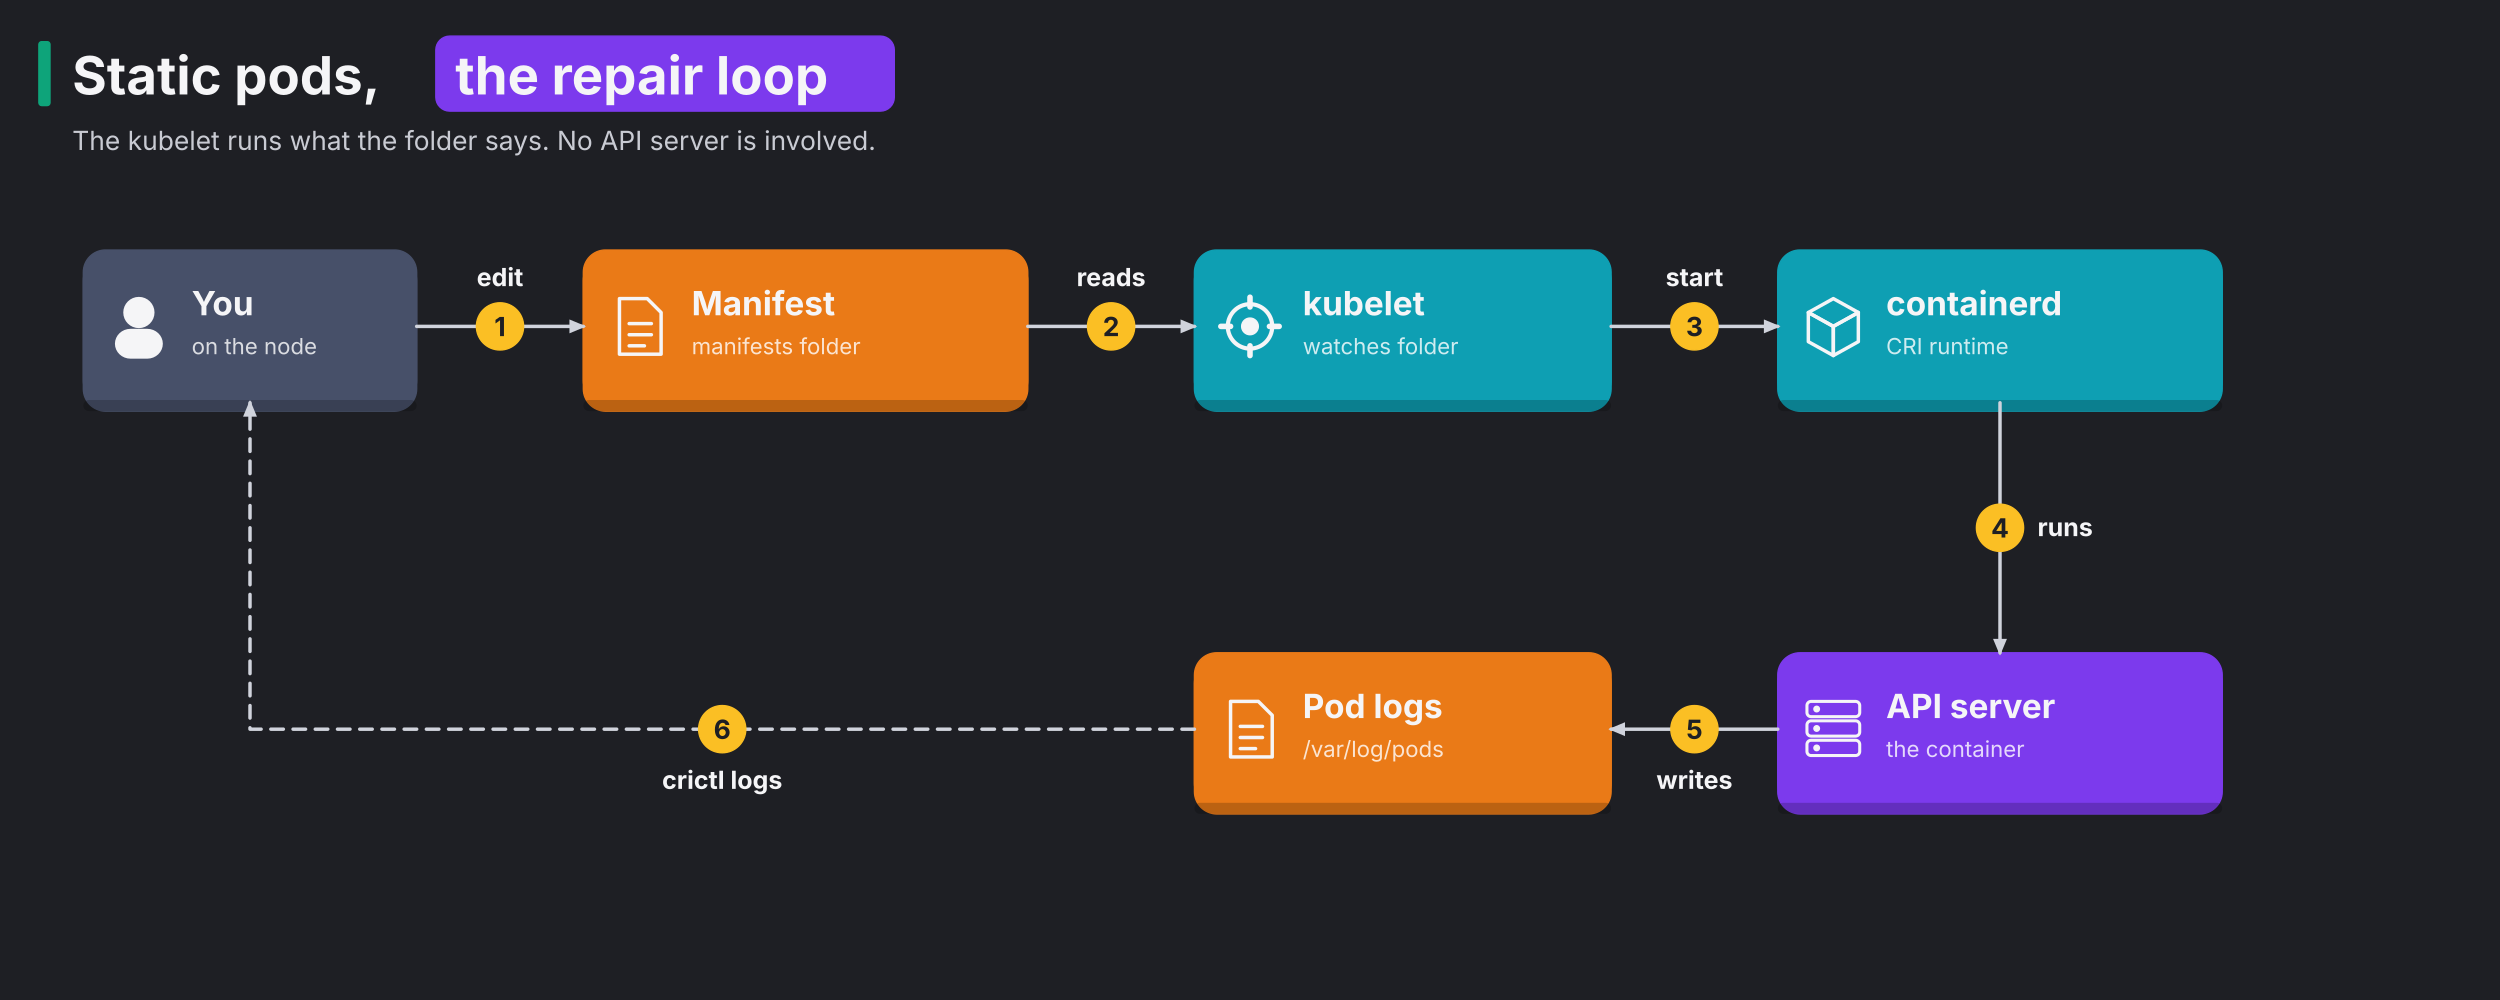
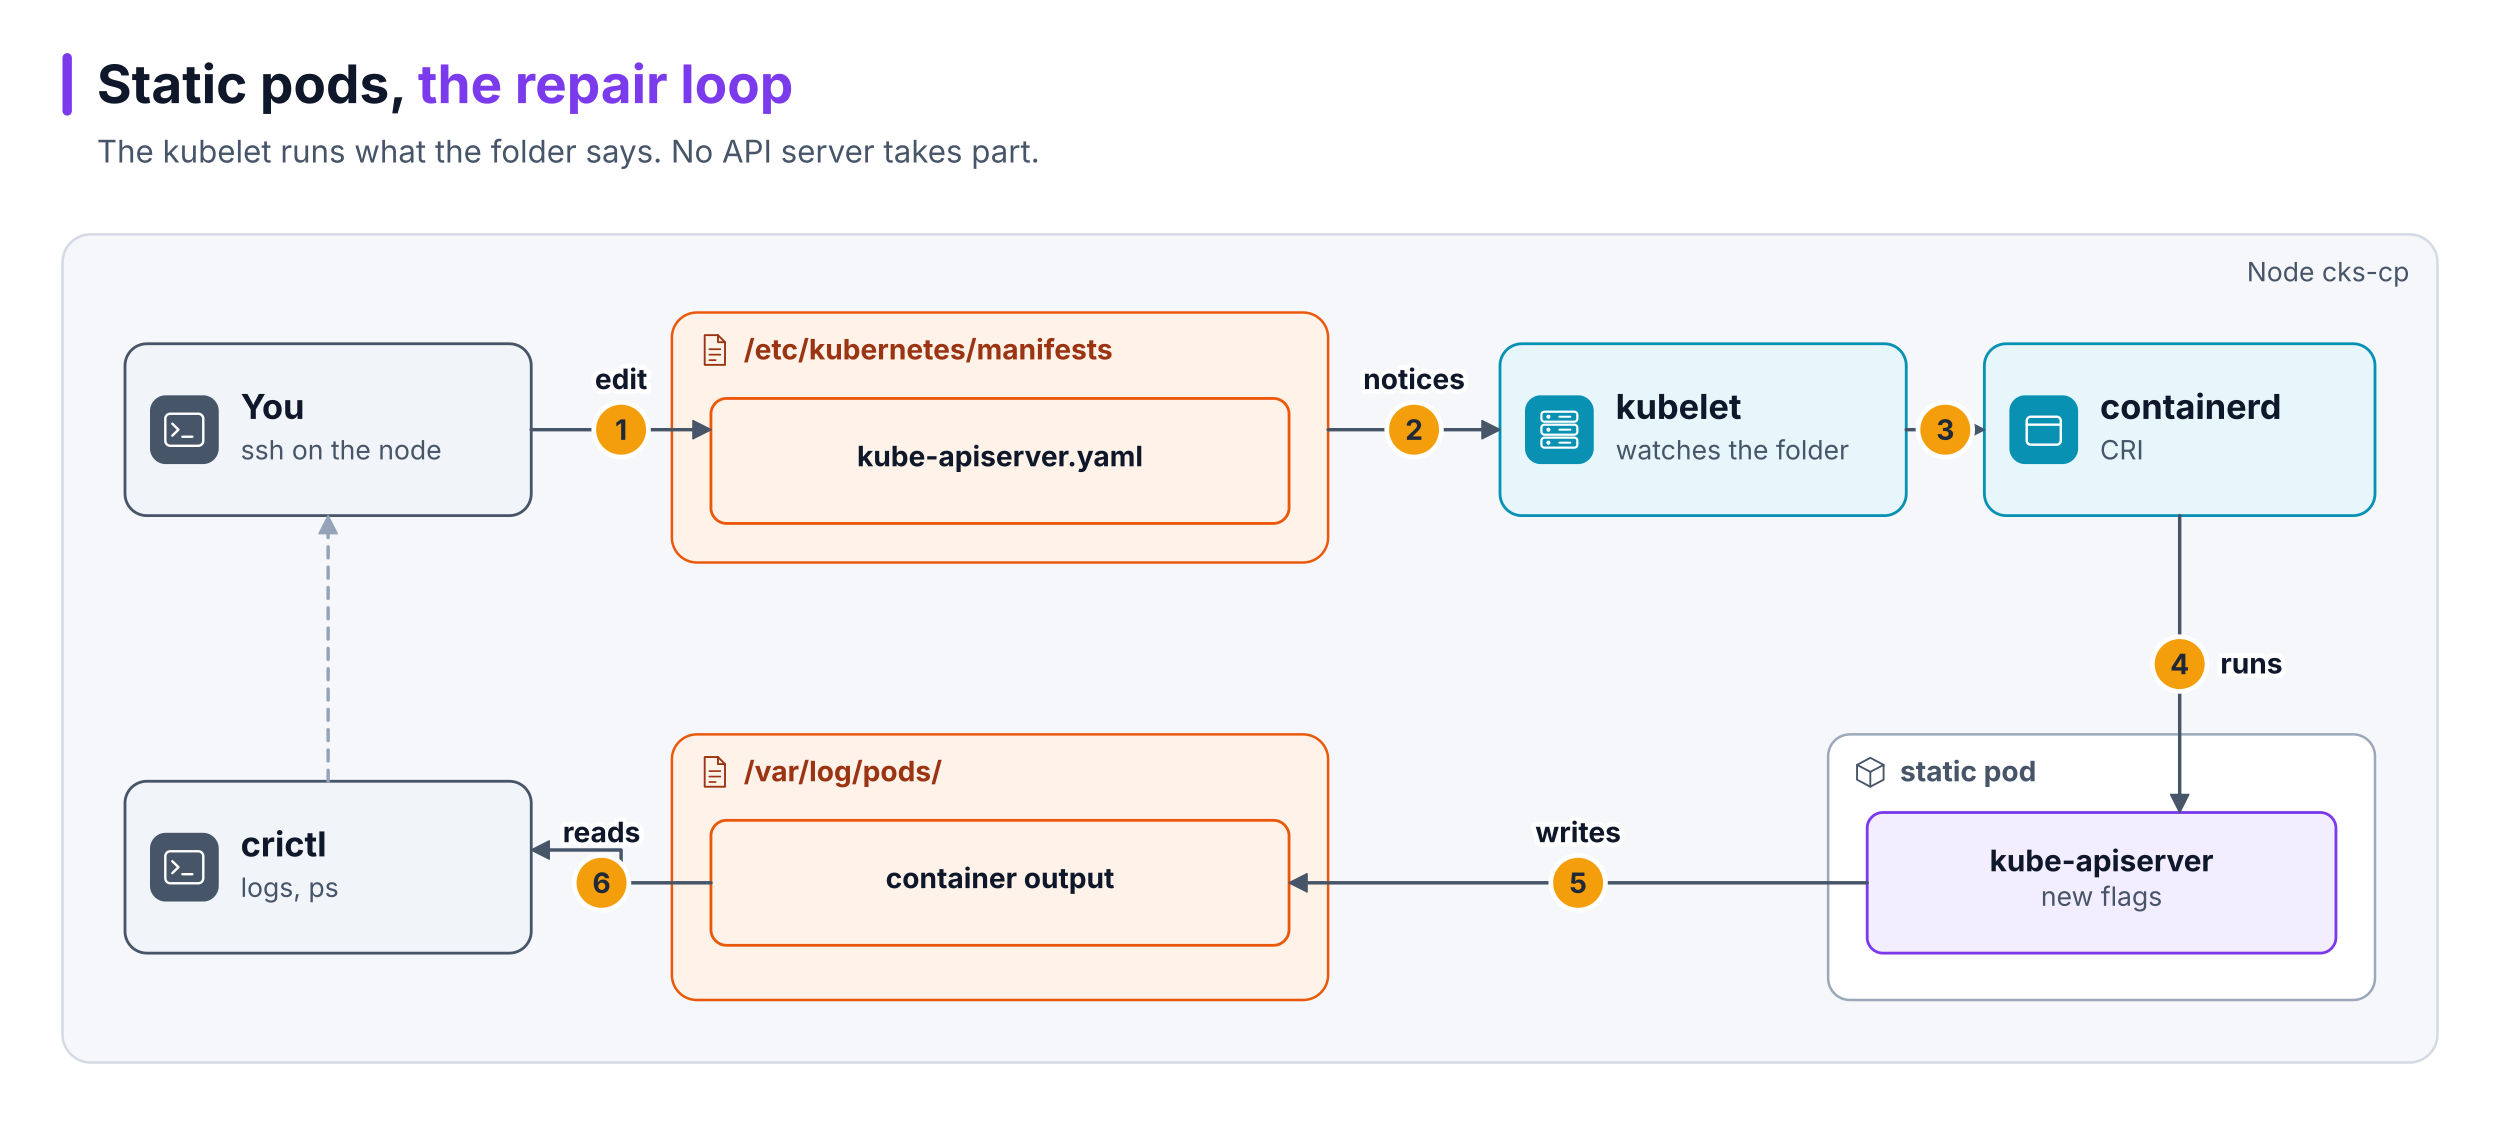
- <svg xmlns="http://www.w3.org/2000/svg" width="1800" height="720" viewBox="0 0 1800 720" font-family="Inter, -apple-system, 'Segoe UI', Helvetica, Arial, sans-serif">
-   <rect width="1800" height="720" fill="#1e1f24" />
-   <defs>
-     <marker id="h" markerWidth="12" markerHeight="10" refX="10" refY="5" orient="auto" markerUnits="userSpaceOnUse">
-       <path d="M0,0 L12,5 L0,10 z" fill="#d0d3dc" />
-     </marker>
-   </defs>
-   <rect x="28.0" y="30.0" width="8.0" height="46.0" rx="2" fill="#0ea47a" stroke="#0ea47a" stroke-width="1" />
-   <text x="52.0" y="68.0" font-size="38" fill="#f5f5f7" font-weight="700" text-anchor="start">Static pods,</text>
-   <rect x="313.8" y="26.0" width="330.1" height="54.0" rx="10" fill="#7c3aed" stroke="#7c3aed" stroke-width="1" />
-   <text x="327.8" y="68.0" font-size="38" fill="#f5f5f7" font-weight="700" text-anchor="start">the repair loop</text>
-   <text x="52.0" y="108.0" font-size="19" fill="#c9cbd3" text-anchor="start">The kubelet runs what the folder says. No API server is involved.</text>
-   <rect x="60.0" y="186.0" width="240.0" height="110.0" rx="16" fill="#475069" stroke="#475069" stroke-width="1" />
-   <rect x="60.0" y="180.0" width="240.0" height="110.0" rx="16" fill="#475069" stroke="#475069" stroke-width="1" />
-   <rect x="60.0" y="288.0" width="240.0" height="8.0" rx="4" fill="#00000033" stroke="#00000033" stroke-width="0" />
-   <ellipse cx="100.0" cy="225.0" rx="10" ry="10" fill="#f5f5f7" stroke="#f5f5f7" stroke-width="2.5" />
-   <rect x="84.0" y="238.0" width="32.0" height="19.0" rx="10" fill="#f5f5f7" stroke="#f5f5f7" stroke-width="2.5" />
-   <text x="138.0" y="227.0" font-size="24" fill="#f5f5f7" font-weight="700" text-anchor="start">You</text>
-   <text x="138.0" y="255.0" font-size="16" fill="#ffffffcc" text-anchor="start">on the node</text>
-   <rect x="420.0" y="186.0" width="320.0" height="110.0" rx="16" fill="#ea7a17" stroke="#ea7a17" stroke-width="1" />
-   <rect x="420.0" y="180.0" width="320.0" height="110.0" rx="16" fill="#ea7a17" stroke="#ea7a17" stroke-width="1" />
-   <rect x="420.0" y="288.0" width="320.0" height="8.0" rx="4" fill="#00000033" stroke="#00000033" stroke-width="0" />
-   <polygon points="446.0,215.0 466.0,215.0 476.0,225.0 476.0,255.0 446.0,255.0" fill="none" stroke="#f5f5f7" stroke-width="2.5" stroke-linejoin="round" />
-   <polyline points="453.0,233.0 469.0,233.0" fill="none" stroke="#f5f5f7" stroke-width="2.5" stroke-linecap="round" stroke-linejoin="round" />
-   <polyline points="453.0,241.0 469.0,241.0" fill="none" stroke="#f5f5f7" stroke-width="2.5" stroke-linecap="round" stroke-linejoin="round" />
-   <polyline points="453.0,249.0 464.0,249.0" fill="none" stroke="#f5f5f7" stroke-width="2.5" stroke-linecap="round" stroke-linejoin="round" />
-   <text x="498.0" y="227.0" font-size="24" fill="#f5f5f7" font-weight="700" text-anchor="start">Manifest</text>
-   <text x="498.0" y="255.0" font-size="16" fill="#ffffffcc" text-anchor="start">manifests folder</text>
-   <rect x="860.0" y="186.0" width="300.0" height="110.0" rx="16" fill="#0e9fb3" stroke="#0e9fb3" stroke-width="1" />
-   <rect x="860.0" y="180.0" width="300.0" height="110.0" rx="16" fill="#0e9fb3" stroke="#0e9fb3" stroke-width="1" />
-   <rect x="860.0" y="288.0" width="300.0" height="8.0" rx="4" fill="#00000033" stroke="#00000033" stroke-width="0" />
-   <ellipse cx="900.0" cy="235.0" rx="16" ry="16" fill="none" stroke="#f5f5f7" stroke-width="3" />
-   <ellipse cx="900.0" cy="235.0" rx="6" ry="6" fill="#f5f5f7" stroke="#f5f5f7" stroke-width="1" />
-   <polyline points="900.0,214.0 900.0,221.0" fill="none" stroke="#f5f5f7" stroke-width="4" stroke-linecap="round" stroke-linejoin="round" />
-   <polyline points="900.0,249.0 900.0,256.0" fill="none" stroke="#f5f5f7" stroke-width="4" stroke-linecap="round" stroke-linejoin="round" />
-   <polyline points="879.0,235.0 886.0,235.0" fill="none" stroke="#f5f5f7" stroke-width="4" stroke-linecap="round" stroke-linejoin="round" />
-   <polyline points="914.0,235.0 921.0,235.0" fill="none" stroke="#f5f5f7" stroke-width="4" stroke-linecap="round" stroke-linejoin="round" />
-   <text x="938.0" y="227.0" font-size="24" fill="#f5f5f7" font-weight="700" text-anchor="start">kubelet</text>
-   <text x="938.0" y="255.0" font-size="16" fill="#ffffffcc" text-anchor="start">watches folder</text>
-   <rect x="1280.0" y="186.0" width="320.0" height="110.0" rx="16" fill="#0e9fb3" stroke="#0e9fb3" stroke-width="1" />
-   <rect x="1280.0" y="180.0" width="320.0" height="110.0" rx="16" fill="#0e9fb3" stroke="#0e9fb3" stroke-width="1" />
-   <rect x="1280.0" y="288.0" width="320.0" height="8.0" rx="4" fill="#00000033" stroke="#00000033" stroke-width="0" />
-   <polygon points="1320.0,215.0 1338.0,225.0 1320.0,235.0 1302.0,225.0" fill="none" stroke="#f5f5f7" stroke-width="2.5" stroke-linejoin="round" />
-   <polygon points="1302.0,225.0 1320.0,235.0 1320.0,256.0 1302.0,246.0" fill="none" stroke="#f5f5f7" stroke-width="2.5" stroke-linejoin="round" />
-   <polygon points="1338.0,225.0 1320.0,235.0 1320.0,256.0 1338.0,246.0" fill="none" stroke="#f5f5f7" stroke-width="2.5" stroke-linejoin="round" />
-   <text x="1358.0" y="227.0" font-size="24" fill="#f5f5f7" font-weight="700" text-anchor="start">containerd</text>
-   <text x="1358.0" y="255.0" font-size="16" fill="#ffffffcc" text-anchor="start">CRI runtime</text>
-   <polyline points="300.0,235.0 420.0,235.0" fill="none" stroke="#d0d3dc" stroke-width="2.5" stroke-linecap="round" stroke-linejoin="round" marker-end="url(#h)" />
-   <ellipse cx="360.0" cy="235.0" rx="17" ry="17" fill="#fbbf24" stroke="#fbbf24" stroke-width="1" />
-   <text x="360.0" y="242.0" font-size="19" fill="#1e1f24" font-weight="700" text-anchor="middle">1</text>
-   <text x="360.0" y="206.0" font-size="18" fill="#f5f5f7" font-weight="700" text-anchor="middle">edit</text>
-   <polyline points="740.0,235.0 860.0,235.0" fill="none" stroke="#d0d3dc" stroke-width="2.5" stroke-linecap="round" stroke-linejoin="round" marker-end="url(#h)" />
-   <ellipse cx="800.0" cy="235.0" rx="17" ry="17" fill="#fbbf24" stroke="#fbbf24" stroke-width="1" />
-   <text x="800.0" y="242.0" font-size="19" fill="#1e1f24" font-weight="700" text-anchor="middle">2</text>
-   <text x="800.0" y="206.0" font-size="18" fill="#f5f5f7" font-weight="700" text-anchor="middle">reads</text>
-   <polyline points="1160.0,235.0 1280.0,235.0" fill="none" stroke="#d0d3dc" stroke-width="2.5" stroke-linecap="round" stroke-linejoin="round" marker-end="url(#h)" />
-   <ellipse cx="1220.0" cy="235.0" rx="17" ry="17" fill="#fbbf24" stroke="#fbbf24" stroke-width="1" />
-   <text x="1220.0" y="242.0" font-size="19" fill="#1e1f24" font-weight="700" text-anchor="middle">3</text>
-   <text x="1220.0" y="206.0" font-size="18" fill="#f5f5f7" font-weight="700" text-anchor="middle">start</text>
-   <rect x="1280.0" y="476.0" width="320.0" height="110.0" rx="16" fill="#7c3aed" stroke="#7c3aed" stroke-width="1" />
-   <rect x="1280.0" y="470.0" width="320.0" height="110.0" rx="16" fill="#7c3aed" stroke="#7c3aed" stroke-width="1" />
-   <rect x="1280.0" y="578.0" width="320.0" height="8.0" rx="4" fill="#00000033" stroke="#00000033" stroke-width="0" />
-   <rect x="1301.0" y="505.0" width="38.0" height="11.0" rx="3" fill="none" stroke="#f5f5f7" stroke-width="2.2" />
-   <ellipse cx="1308.0" cy="510.5" rx="2" ry="2" fill="#f5f5f7" stroke="#f5f5f7" stroke-width="1" />
-   <rect x="1301.0" y="519.0" width="38.0" height="11.0" rx="3" fill="none" stroke="#f5f5f7" stroke-width="2.2" />
-   <ellipse cx="1308.0" cy="524.5" rx="2" ry="2" fill="#f5f5f7" stroke="#f5f5f7" stroke-width="1" />
-   <rect x="1301.0" y="533.0" width="38.0" height="11.0" rx="3" fill="none" stroke="#f5f5f7" stroke-width="2.2" />
-   <ellipse cx="1308.0" cy="538.5" rx="2" ry="2" fill="#f5f5f7" stroke="#f5f5f7" stroke-width="1" />
-   <text x="1358.0" y="517.0" font-size="24" fill="#f5f5f7" font-weight="700" text-anchor="start">API server</text>
-   <text x="1358.0" y="545.0" font-size="16" fill="#ffffffcc" text-anchor="start">the container</text>
-   <rect x="860.0" y="476.0" width="300.0" height="110.0" rx="16" fill="#ea7a17" stroke="#ea7a17" stroke-width="1" />
-   <rect x="860.0" y="470.0" width="300.0" height="110.0" rx="16" fill="#ea7a17" stroke="#ea7a17" stroke-width="1" />
-   <rect x="860.0" y="578.0" width="300.0" height="8.0" rx="4" fill="#00000033" stroke="#00000033" stroke-width="0" />
-   <polygon points="886.0,505.0 906.0,505.0 916.0,515.0 916.0,545.0 886.0,545.0" fill="none" stroke="#f5f5f7" stroke-width="2.5" stroke-linejoin="round" />
-   <polyline points="893.0,523.0 909.0,523.0" fill="none" stroke="#f5f5f7" stroke-width="2.5" stroke-linecap="round" stroke-linejoin="round" />
-   <polyline points="893.0,531.0 909.0,531.0" fill="none" stroke="#f5f5f7" stroke-width="2.5" stroke-linecap="round" stroke-linejoin="round" />
-   <polyline points="893.0,539.0 904.0,539.0" fill="none" stroke="#f5f5f7" stroke-width="2.5" stroke-linecap="round" stroke-linejoin="round" />
-   <text x="938.0" y="517.0" font-size="24" fill="#f5f5f7" font-weight="700" text-anchor="start">Pod logs</text>
-   <text x="938.0" y="545.0" font-size="16" fill="#ffffffcc" text-anchor="start">/var/log/pods</text>
-   <polyline points="1440.0,290.0 1440.0,470.0" fill="none" stroke="#d0d3dc" stroke-width="2.5" stroke-linecap="round" stroke-linejoin="round" marker-end="url(#h)" />
-   <ellipse cx="1440.0" cy="380.0" rx="17" ry="17" fill="#fbbf24" stroke="#fbbf24" stroke-width="1" />
-   <text x="1440.0" y="387.0" font-size="19" fill="#1e1f24" font-weight="700" text-anchor="middle">4</text>
-   <text x="1467.0" y="386.0" font-size="18" fill="#f5f5f7" font-weight="700" text-anchor="start">runs</text>
-   <polyline points="1280.0,525.0 1160.0,525.0" fill="none" stroke="#d0d3dc" stroke-width="2.5" stroke-linecap="round" stroke-linejoin="round" marker-end="url(#h)" />
-   <ellipse cx="1220.0" cy="525.0" rx="17" ry="17" fill="#fbbf24" stroke="#fbbf24" stroke-width="1" />
-   <text x="1220.0" y="532.0" font-size="19" fill="#1e1f24" font-weight="700" text-anchor="middle">5</text>
-   <text x="1220.0" y="568.0" font-size="18" fill="#f5f5f7" font-weight="700" text-anchor="middle">writes</text>
-   <polyline points="860.0,525.0 180.0,525.0 180.0,290.0" fill="none" stroke="#d0d3dc" stroke-width="2.5" stroke-linecap="round" stroke-linejoin="round" stroke-dasharray="9 7" marker-end="url(#h)" />
-   <ellipse cx="520.0" cy="525.0" rx="17" ry="17" fill="#fbbf24" stroke="#fbbf24" stroke-width="1" />
-   <text x="520.0" y="532.0" font-size="19" fill="#1e1f24" font-weight="700" text-anchor="middle">6</text>
-   <text x="520.0" y="568.0" font-size="18" fill="#f5f5f7" font-weight="700" text-anchor="middle">crictl logs</text>
+ <svg xmlns="http://www.w3.org/2000/svg" width="1600" height="720" viewBox="0 0 1600 720" font-family="Inter, -apple-system, 'Segoe UI', Helvetica, Arial, sans-serif">
+   <rect width="1600" height="720" fill="#ffffff" />
+   <rect x="40.0" y="34.0" width="6.0" height="40.0" rx="3.0" fill="#7c3aed" stroke="none" />
+   <text x="62" y="66" font-size="34" font-weight="700" fill="#0f172a">Static pods, <tspan fill="#7c3aed">the repair loop</tspan>
+   </text>
+   <text x="62.0" y="104.0" font-size="20.0" fill="#475569" text-anchor="start">The kubelet runs what the folder says. No API server takes part.</text>
+   <rect x="40.0" y="150.0" width="1520.0" height="530.0" rx="18.0" fill="#f5f7fa" stroke="#d3dae4" stroke-width="1.6" />
+   <text x="1542.0" y="180.0" font-size="17.0" fill="#475569" text-anchor="end">Node cks-cp</text>
+   <rect x="80.0" y="220.0" width="260.0" height="110.0" rx="14.0" fill="#f1f4f8" stroke="#475569" stroke-width="1.8" />
+   <rect x="96.0" y="253.0" width="44.0" height="44.0" rx="10.0" fill="#475569" stroke="none" />
+   <rect x="105.8" y="264.8" width="24.3" height="20.5" rx="3.2" fill="none" stroke="#ffffff" stroke-width="1.536" />
+   <polyline points="110.3,271.2 114.2,275.0 110.3,278.8" fill="none" stroke="#ffffff" stroke-width="1.54" stroke-linecap="round" stroke-linejoin="round" />
+   <polyline points="116.7,279.5 123.1,279.5" fill="none" stroke="#ffffff" stroke-width="1.54" stroke-linecap="round" stroke-linejoin="round" />
+   <text x="154.0" y="268.1" font-size="22.0" fill="#0f172a" font-weight="700" text-anchor="start">You</text>
+   <text x="154.0" y="294.0" font-size="17.0" fill="#475569" text-anchor="start">ssh on the node</text>
+   <rect x="430.0" y="200.0" width="420.0" height="160.0" rx="16.0" fill="#fff2e8" stroke="#ea580c" stroke-width="1.6" />
+   <polygon points="451.0,214.5 459.5,214.5 464.0,219.0 464.0,233.5 451.0,233.5" fill="none" stroke="#9a3412" stroke-width="1.20" stroke-linejoin="round" />
+   <polyline points="459.5,214.5 459.5,219.0 464.0,219.0" fill="none" stroke="#9a3412" stroke-width="1.20" stroke-linecap="round" stroke-linejoin="round" />
+   <polyline points="454.0,223.5 461.0,223.5" fill="none" stroke="#9a3412" stroke-width="1.10" stroke-linecap="round" stroke-linejoin="round" />
+   <polyline points="454.0,227.0 461.0,227.0" fill="none" stroke="#9a3412" stroke-width="1.10" stroke-linecap="round" stroke-linejoin="round" />
+   <polyline points="454.0,230.5 458.0,230.5" fill="none" stroke="#9a3412" stroke-width="1.10" stroke-linecap="round" stroke-linejoin="round" />
+   <text x="476.0" y="230.0" font-size="18.0" fill="#9a3412" font-weight="700" text-anchor="start">/etc/kubernetes/manifests</text>
+   <rect x="455.0" y="255.0" width="370.0" height="80.0" rx="10.0" fill="#fff2e8" stroke="#ea580c" stroke-width="1.8" />
+   <text x="640.0" y="298.4" font-size="18.0" fill="#0f172a" font-weight="700" text-anchor="middle">kube-apiserver.yaml</text>
+   <rect x="960.0" y="220.0" width="260.0" height="110.0" rx="14.0" fill="#e6f6fa" stroke="#0891b2" stroke-width="1.8" />
+   <rect x="976.0" y="253.0" width="44.0" height="44.0" rx="10.0" fill="#0891b2" stroke="none" />
+   <rect x="986.5" y="263.5" width="23.0" height="6.4" rx="1.9" fill="none" stroke="#ffffff" stroke-width="1.408" />
+   <ellipse cx="991.0" cy="266.7" rx="1.0" ry="1.0" fill="#ffffff" stroke="#ffffff" stroke-width="0.64" />
+   <polyline points="998.0,266.7 1005.0,266.7" fill="none" stroke="#ffffff" stroke-width="1.28" stroke-linecap="round" stroke-linejoin="round" />
+   <rect x="986.5" y="271.8" width="23.0" height="6.4" rx="1.9" fill="none" stroke="#ffffff" stroke-width="1.408" />
+   <ellipse cx="991.0" cy="275.0" rx="1.0" ry="1.0" fill="#ffffff" stroke="#ffffff" stroke-width="0.64" />
+   <polyline points="998.0,275.0 1005.0,275.0" fill="none" stroke="#ffffff" stroke-width="1.28" stroke-linecap="round" stroke-linejoin="round" />
+   <rect x="986.5" y="280.1" width="23.0" height="6.4" rx="1.9" fill="none" stroke="#ffffff" stroke-width="1.408" />
+   <ellipse cx="991.0" cy="283.3" rx="1.0" ry="1.0" fill="#ffffff" stroke="#ffffff" stroke-width="0.64" />
+   <polyline points="998.0,283.3 1005.0,283.3" fill="none" stroke="#ffffff" stroke-width="1.28" stroke-linecap="round" stroke-linejoin="round" />
+   <text x="1034.0" y="268.1" font-size="22.0" fill="#0f172a" font-weight="700" text-anchor="start">kubelet</text>
+   <text x="1034.0" y="294.0" font-size="17.0" fill="#475569" text-anchor="start">watches the folder</text>
+   <rect x="1270.0" y="220.0" width="250.0" height="110.0" rx="14.0" fill="#e6f6fa" stroke="#0891b2" stroke-width="1.8" />
+   <rect x="1286.0" y="253.0" width="44.0" height="44.0" rx="10.0" fill="#0891b2" stroke="none" />
+   <rect x="1297.1" y="266.7" width="21.8" height="17.9" rx="2.6" fill="none" stroke="#ffffff" stroke-width="1.536" />
+   <polyline points="1297.1,271.8 1318.9,271.8" fill="none" stroke="#ffffff" stroke-width="1.54" stroke-linecap="round" stroke-linejoin="round" />
+   <text x="1344.0" y="268.1" font-size="22.0" fill="#0f172a" font-weight="700" text-anchor="start">containerd</text>
+   <text x="1344.0" y="294.0" font-size="17.0" fill="#475569" text-anchor="start">CRI</text>
+   <rect x="1170.0" y="470.0" width="350.0" height="170.0" rx="14.0" fill="#ffffff" stroke="#9aa8ba" stroke-width="1.6" />
+   <polygon points="1197.0,485.0 1205.5,489.5 1205.5,499.0 1197.0,503.5 1188.5,499.0 1188.5,489.5" fill="none" stroke="#475569" stroke-width="1.20" stroke-linejoin="round" />
+   <polyline points="1188.5,489.5 1197.0,494.0 1205.5,489.5" fill="none" stroke="#475569" stroke-width="1.20" stroke-linecap="round" stroke-linejoin="round" />
+   <polyline points="1197.0,494.0 1197.0,503.5" fill="none" stroke="#475569" stroke-width="1.20" stroke-linecap="round" stroke-linejoin="round" />
+   <text x="1216.0" y="500.0" font-size="18.0" fill="#475569" font-weight="700" text-anchor="start">static pod</text>
+   <rect x="1195.0" y="520.0" width="300.0" height="90.0" rx="10.0" fill="#f2edff" stroke="#7c3aed" stroke-width="1.8" />
+   <text x="1345.0" y="557.6" font-size="19.0" fill="#0f172a" font-weight="700" text-anchor="middle">kube-apiserver</text>
+   <text x="1345.0" y="579.7" font-size="17.0" fill="#475569" text-anchor="middle">new flags</text>
+   <rect x="430.0" y="470.0" width="420.0" height="170.0" rx="16.0" fill="#fff2e8" stroke="#ea580c" stroke-width="1.6" />
+   <polygon points="451.0,484.5 459.5,484.5 464.0,489.0 464.0,503.5 451.0,503.5" fill="none" stroke="#9a3412" stroke-width="1.20" stroke-linejoin="round" />
+   <polyline points="459.5,484.5 459.5,489.0 464.0,489.0" fill="none" stroke="#9a3412" stroke-width="1.20" stroke-linecap="round" stroke-linejoin="round" />
+   <polyline points="454.0,493.5 461.0,493.5" fill="none" stroke="#9a3412" stroke-width="1.10" stroke-linecap="round" stroke-linejoin="round" />
+   <polyline points="454.0,497.0 461.0,497.0" fill="none" stroke="#9a3412" stroke-width="1.10" stroke-linecap="round" stroke-linejoin="round" />
+   <polyline points="454.0,500.5 458.0,500.5" fill="none" stroke="#9a3412" stroke-width="1.10" stroke-linecap="round" stroke-linejoin="round" />
+   <text x="476.0" y="500.0" font-size="18.0" fill="#9a3412" font-weight="700" text-anchor="start">/var/log/pods/</text>
+   <rect x="455.0" y="525.0" width="370.0" height="80.0" rx="10.0" fill="#fff2e8" stroke="#ea580c" stroke-width="1.8" />
+   <text x="640.0" y="568.4" font-size="18.0" fill="#0f172a" font-weight="700" text-anchor="middle">container output</text>
+   <rect x="80.0" y="500.0" width="260.0" height="110.0" rx="14.0" fill="#f1f4f8" stroke="#475569" stroke-width="1.8" />
+   <rect x="96.0" y="533.0" width="44.0" height="44.0" rx="10.0" fill="#475569" stroke="none" />
+   <rect x="105.8" y="544.8" width="24.3" height="20.5" rx="3.2" fill="none" stroke="#ffffff" stroke-width="1.536" />
+   <polyline points="110.3,551.2 114.2,555.0 110.3,558.8" fill="none" stroke="#ffffff" stroke-width="1.54" stroke-linecap="round" stroke-linejoin="round" />
+   <polyline points="116.7,559.5 123.1,559.5" fill="none" stroke="#ffffff" stroke-width="1.54" stroke-linecap="round" stroke-linejoin="round" />
+   <text x="154.0" y="548.1" font-size="22.0" fill="#0f172a" font-weight="700" text-anchor="start">crictl</text>
+   <text x="154.0" y="574.0" font-size="17.0" fill="#475569" text-anchor="start">logs, ps</text>
+   <polyline points="340.0,275.0 445.5,275.0" fill="none" stroke="#475569" stroke-width="2.20" stroke-linecap="round" stroke-linejoin="round" />
+   <polygon points="455.0,275.0 443.5,280.8 443.5,269.2" fill="#475569" stroke="#475569" stroke-width="1" stroke-linejoin="round" />
+   <ellipse cx="397.5" cy="275.0" rx="19.0" ry="19.0" fill="#ffffff" stroke="none" />
+   <ellipse cx="397.5" cy="275.0" rx="16.0" ry="16.0" fill="#f59e0b" stroke="none" />
+   <text x="397.5" y="281.5" font-size="18.0" fill="#1f2937" font-weight="700" text-anchor="middle">1</text>
+   <text x="397.5" y="249.0" font-size="18.0" fill="#0f172a" font-weight="700" stroke="#ffffff" stroke-width="6" stroke-linejoin="round" paint-order="stroke" text-anchor="middle">edit</text>
+   <polyline points="850.0,275.0 950.5,275.0" fill="none" stroke="#475569" stroke-width="2.20" stroke-linecap="round" stroke-linejoin="round" />
+   <polygon points="960.0,275.0 948.5,280.8 948.5,269.2" fill="#475569" stroke="#475569" stroke-width="1" stroke-linejoin="round" />
+   <ellipse cx="905.0" cy="275.0" rx="19.0" ry="19.0" fill="#ffffff" stroke="none" />
+   <ellipse cx="905.0" cy="275.0" rx="16.0" ry="16.0" fill="#f59e0b" stroke="none" />
+   <text x="905.0" y="281.5" font-size="18.0" fill="#1f2937" font-weight="700" text-anchor="middle">2</text>
+   <text x="905.0" y="249.0" font-size="18.0" fill="#0f172a" font-weight="700" stroke="#ffffff" stroke-width="6" stroke-linejoin="round" paint-order="stroke" text-anchor="middle">notices</text>
+   <polyline points="1220.0,275.0 1260.5,275.0" fill="none" stroke="#475569" stroke-width="2.20" stroke-linecap="round" stroke-linejoin="round" />
+   <polygon points="1270.0,275.0 1258.5,280.8 1258.5,269.2" fill="#475569" stroke="#475569" stroke-width="1" stroke-linejoin="round" />
+   <ellipse cx="1245.0" cy="275.0" rx="19.0" ry="19.0" fill="#ffffff" stroke="none" />
+   <ellipse cx="1245.0" cy="275.0" rx="16.0" ry="16.0" fill="#f59e0b" stroke="none" />
+   <text x="1245.0" y="281.5" font-size="18.0" fill="#1f2937" font-weight="700" text-anchor="middle">3</text>
+   <polyline points="1395.0,330.0 1395.0,510.5" fill="none" stroke="#475569" stroke-width="2.20" stroke-linecap="round" stroke-linejoin="round" />
+   <polygon points="1395.0,520.0 1389.2,508.5 1400.8,508.5" fill="#475569" stroke="#475569" stroke-width="1" stroke-linejoin="round" />
+   <ellipse cx="1395.0" cy="425.0" rx="19.0" ry="19.0" fill="#ffffff" stroke="none" />
+   <ellipse cx="1395.0" cy="425.0" rx="16.0" ry="16.0" fill="#f59e0b" stroke="none" />
+   <text x="1395.0" y="431.5" font-size="18.0" fill="#1f2937" font-weight="700" text-anchor="middle">4</text>
+   <text x="1421.0" y="431.0" font-size="18.0" fill="#0f172a" font-weight="700" stroke="#ffffff" stroke-width="6" stroke-linejoin="round" paint-order="stroke" text-anchor="start">runs</text>
+   <polyline points="1195.0,565.0 834.5,565.0" fill="none" stroke="#475569" stroke-width="2.20" stroke-linecap="round" stroke-linejoin="round" />
+   <polygon points="825.0,565.0 836.5,559.2 836.5,570.8" fill="#475569" stroke="#475569" stroke-width="1" stroke-linejoin="round" />
+   <ellipse cx="1010.0" cy="565.0" rx="19.0" ry="19.0" fill="#ffffff" stroke="none" />
+   <ellipse cx="1010.0" cy="565.0" rx="16.0" ry="16.0" fill="#f59e0b" stroke="none" />
+   <text x="1010.0" y="571.5" font-size="18.0" fill="#1f2937" font-weight="700" text-anchor="middle">5</text>
+   <text x="1010.0" y="539.0" font-size="18.0" fill="#0f172a" font-weight="700" stroke="#ffffff" stroke-width="6" stroke-linejoin="round" paint-order="stroke" text-anchor="middle">writes</text>
+   <polyline points="455.0,565.0 397.5,565.0 397.5,544.0 349.5,544.0" fill="none" stroke="#475569" stroke-width="2.20" stroke-linecap="round" stroke-linejoin="round" />
+   <polygon points="340.0,544.0 351.5,538.2 351.5,549.8" fill="#475569" stroke="#475569" stroke-width="1" stroke-linejoin="round" />
+   <ellipse cx="385.0" cy="565.0" rx="19.0" ry="19.0" fill="#ffffff" stroke="none" />
+   <ellipse cx="385.0" cy="565.0" rx="16.0" ry="16.0" fill="#f59e0b" stroke="none" />
+   <text x="385.0" y="571.5" font-size="18.0" fill="#1f2937" font-weight="700" text-anchor="middle">6</text>
+   <text x="385.0" y="539.0" font-size="18.0" fill="#0f172a" font-weight="700" stroke="#ffffff" stroke-width="6" stroke-linejoin="round" paint-order="stroke" text-anchor="middle">reads</text>
+   <polyline points="210.0,500.0 210.0,339.5" fill="none" stroke="#94a3b8" stroke-width="2.20" stroke-linecap="round" stroke-linejoin="round" stroke-dasharray="7 6" />
+   <polygon points="210.0,330.0 215.8,341.5 204.2,341.5" fill="#94a3b8" stroke="#94a3b8" stroke-width="1" stroke-linejoin="round" />
</svg>
